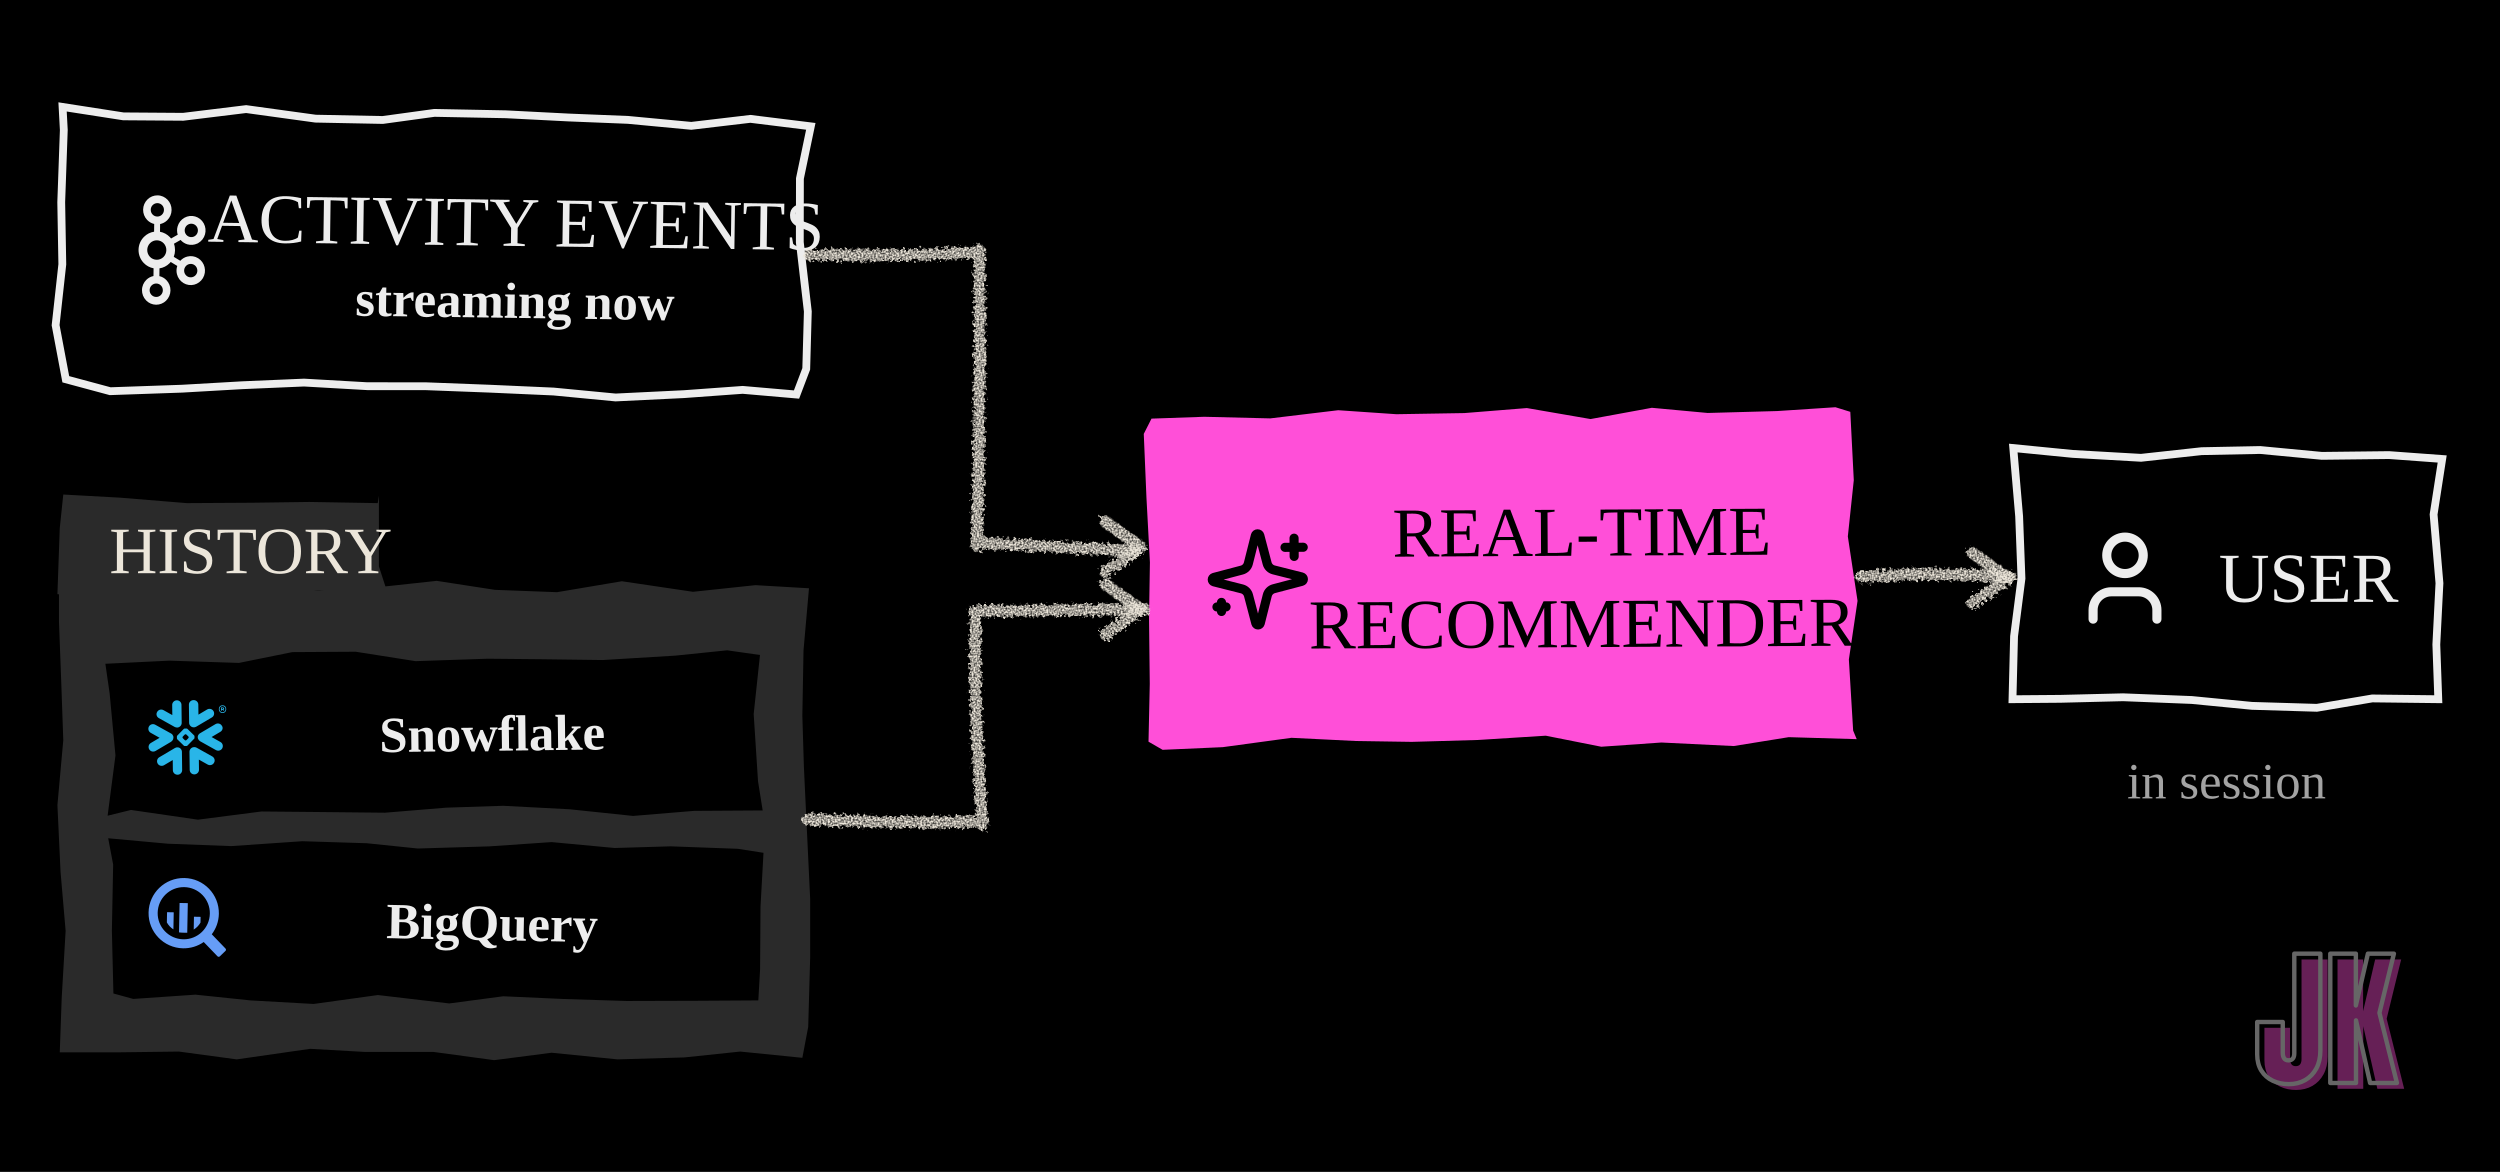
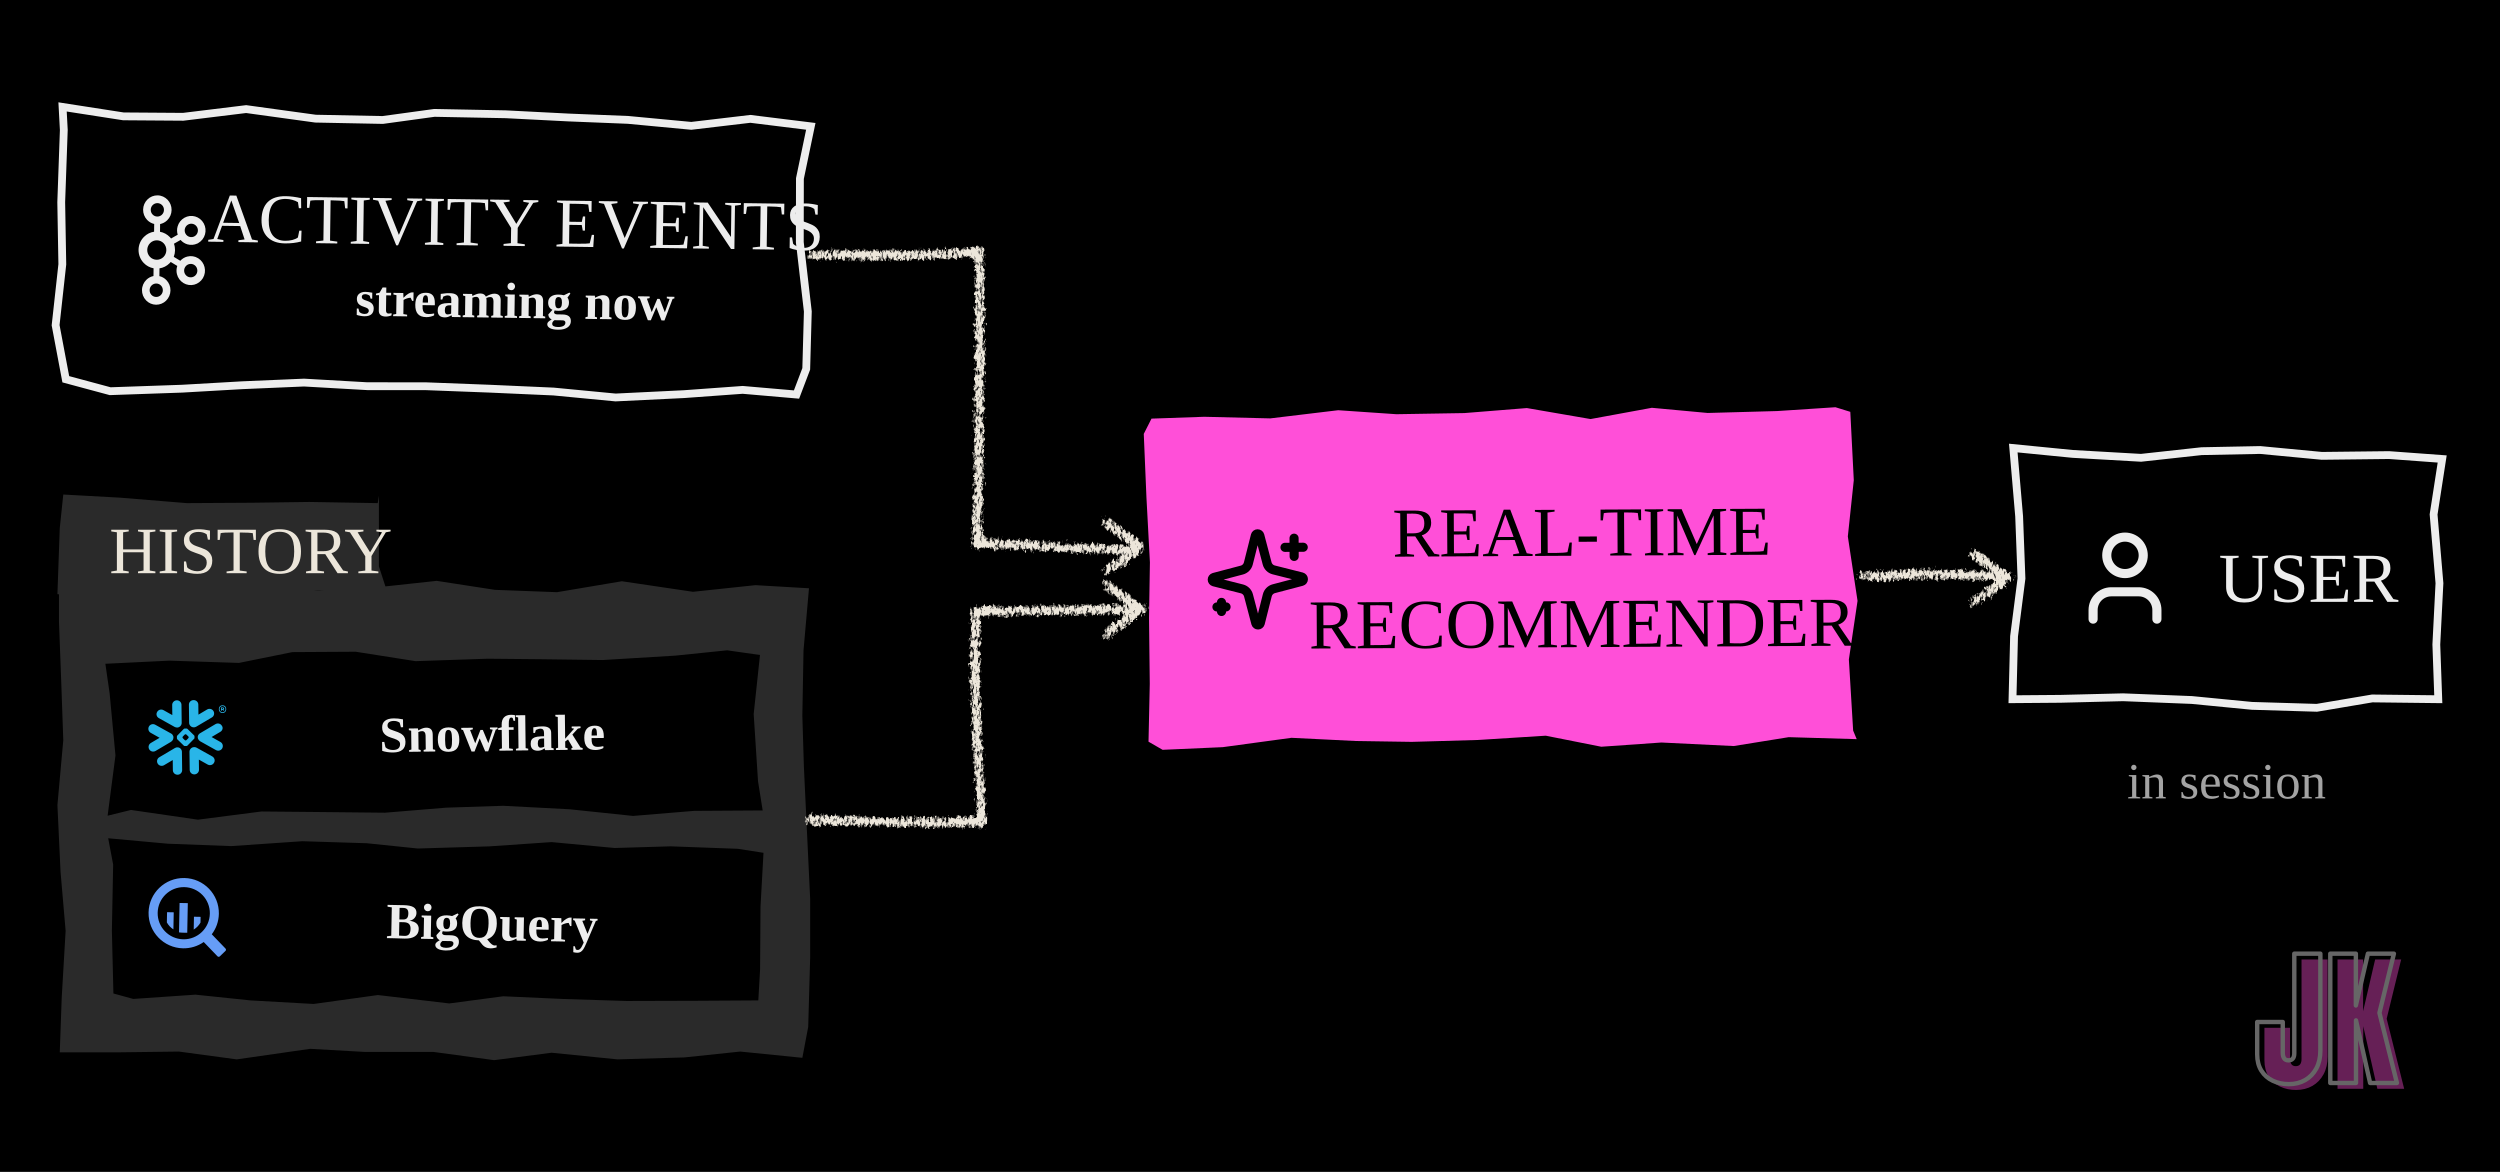
<svg xmlns="http://www.w3.org/2000/svg" viewBox="0 0 640 300" width="640" height="300" role="img" aria-label="A real-time recommender combines two inputs: streaming user activity events from Kafka, and historic data from a data warehouse like Snowflake or BigQuery. It uses both to send a recommendation back to the user within their session.">
  <defs>
    <filter id="what-it-takes-to-build-a-real-time-recommendation-system-streams-and-history-desktop-crayon-1" filterUnits="userSpaceOnUse" x="196.1" y="53.1" width="105.8" height="98.9">
      <feTurbulence type="fractalNoise" baseFrequency="1.2" numOctaves="2" seed="3" result="n" />
      <feDisplacementMap in="SourceGraphic" in2="n" scale="2.5" result="d" />
-       <feTurbulence type="fractalNoise" baseFrequency="2.2" seed="8" result="g" />
-       <feColorMatrix in="g" type="matrix" values="0 0 0 0 0  0 0 0 0 0  0 0 0 0 0  0 0 0 -1.6 1.5" result="holes" />
-       <feComposite in="d" in2="holes" operator="in" />
+       <feTurbulence type="fractalNoise" baseFrequency="1.5 0.75" numOctaves="3" seed="8" result="g" />
+       <feColorMatrix in="g" type="matrix" values="0 0 0 0 0  0 0 0 0 0  0 0 0 0 0  1 0 0 0 0" result="tooth" />
+       <feGaussianBlur in="d" stdDeviation="1.2" result="p" />
+       <feComposite in="tooth" in2="p" operator="arithmetic" k2="0.5" k3="0.55" result="sum" />
+       <feComponentTransfer in="sum" result="wax">
+         <feFuncA type="linear" slope="7" intercept="-3.6" />
+       </feComponentTransfer>
+       <feComposite in="d" in2="wax" operator="in" />
    </filter>
    <filter id="what-it-takes-to-build-a-real-time-recommendation-system-streams-and-history-desktop-crayon-2" filterUnits="userSpaceOnUse" x="272" y="122.6" width="31" height="34.8">
      <feTurbulence type="fractalNoise" baseFrequency="1.2" numOctaves="2" seed="3" result="n" />
      <feDisplacementMap in="SourceGraphic" in2="n" scale="2.5" result="d" />
-       <feTurbulence type="fractalNoise" baseFrequency="2.2" seed="8" result="g" />
-       <feColorMatrix in="g" type="matrix" values="0 0 0 0 0  0 0 0 0 0  0 0 0 0 0  0 0 0 -1.6 1.5" result="holes" />
-       <feComposite in="d" in2="holes" operator="in" />
+       <feTurbulence type="fractalNoise" baseFrequency="1.5 0.75" numOctaves="3" seed="8" result="g" />
+       <feColorMatrix in="g" type="matrix" values="0 0 0 0 0  0 0 0 0 0  0 0 0 0 0  1 0 0 0 0" result="tooth" />
+       <feGaussianBlur in="d" stdDeviation="1.2" result="p" />
+       <feComposite in="tooth" in2="p" operator="arithmetic" k2="0.5" k3="0.55" result="sum" />
+       <feComponentTransfer in="sum" result="wax">
+         <feFuncA type="linear" slope="7" intercept="-3.6" />
+       </feComponentTransfer>
+       <feComposite in="d" in2="wax" operator="in" />
    </filter>
    <filter id="what-it-takes-to-build-a-real-time-recommendation-system-streams-and-history-desktop-crayon-3" filterUnits="userSpaceOnUse" x="195.8" y="144.9" width="108.2" height="77.2">
      <feTurbulence type="fractalNoise" baseFrequency="1.2" numOctaves="2" seed="3" result="n" />
      <feDisplacementMap in="SourceGraphic" in2="n" scale="2.5" result="d" />
-       <feTurbulence type="fractalNoise" baseFrequency="2.2" seed="8" result="g" />
-       <feColorMatrix in="g" type="matrix" values="0 0 0 0 0  0 0 0 0 0  0 0 0 0 0  0 0 0 -1.6 1.5" result="holes" />
-       <feComposite in="d" in2="holes" operator="in" />
+       <feTurbulence type="fractalNoise" baseFrequency="1.5 0.75" numOctaves="3" seed="8" result="g" />
+       <feColorMatrix in="g" type="matrix" values="0 0 0 0 0  0 0 0 0 0  0 0 0 0 0  1 0 0 0 0" result="tooth" />
+       <feGaussianBlur in="d" stdDeviation="1.2" result="p" />
+       <feComposite in="tooth" in2="p" operator="arithmetic" k2="0.5" k3="0.55" result="sum" />
+       <feComponentTransfer in="sum" result="wax">
+         <feFuncA type="linear" slope="7" intercept="-3.6" />
+       </feComponentTransfer>
+       <feComposite in="d" in2="wax" operator="in" />
    </filter>
    <filter id="what-it-takes-to-build-a-real-time-recommendation-system-streams-and-history-desktop-crayon-4" filterUnits="userSpaceOnUse" x="272" y="138.6" width="31" height="34.8">
      <feTurbulence type="fractalNoise" baseFrequency="1.2" numOctaves="2" seed="3" result="n" />
      <feDisplacementMap in="SourceGraphic" in2="n" scale="2.5" result="d" />
-       <feTurbulence type="fractalNoise" baseFrequency="2.2" seed="8" result="g" />
-       <feColorMatrix in="g" type="matrix" values="0 0 0 0 0  0 0 0 0 0  0 0 0 0 0  0 0 0 -1.6 1.5" result="holes" />
-       <feComposite in="d" in2="holes" operator="in" />
+       <feTurbulence type="fractalNoise" baseFrequency="1.5 0.75" numOctaves="3" seed="8" result="g" />
+       <feColorMatrix in="g" type="matrix" values="0 0 0 0 0  0 0 0 0 0  0 0 0 0 0  1 0 0 0 0" result="tooth" />
+       <feGaussianBlur in="d" stdDeviation="1.2" result="p" />
+       <feComposite in="tooth" in2="p" operator="arithmetic" k2="0.5" k3="0.55" result="sum" />
+       <feComponentTransfer in="sum" result="wax">
+         <feFuncA type="linear" slope="7" intercept="-3.6" />
+       </feComponentTransfer>
+       <feComposite in="d" in2="wax" operator="in" />
    </filter>
    <filter id="what-it-takes-to-build-a-real-time-recommendation-system-streams-and-history-desktop-crayon-5" filterUnits="userSpaceOnUse" x="465.6" y="135.3" width="60.3" height="23.4">
      <feTurbulence type="fractalNoise" baseFrequency="1.2" numOctaves="2" seed="3" result="n" />
      <feDisplacementMap in="SourceGraphic" in2="n" scale="2.5" result="d" />
-       <feTurbulence type="fractalNoise" baseFrequency="2.2" seed="8" result="g" />
-       <feColorMatrix in="g" type="matrix" values="0 0 0 0 0  0 0 0 0 0  0 0 0 0 0  0 0 0 -1.6 1.5" result="holes" />
-       <feComposite in="d" in2="holes" operator="in" />
+       <feTurbulence type="fractalNoise" baseFrequency="1.5 0.75" numOctaves="3" seed="8" result="g" />
+       <feColorMatrix in="g" type="matrix" values="0 0 0 0 0  0 0 0 0 0  0 0 0 0 0  1 0 0 0 0" result="tooth" />
+       <feGaussianBlur in="d" stdDeviation="1.2" result="p" />
+       <feComposite in="tooth" in2="p" operator="arithmetic" k2="0.5" k3="0.55" result="sum" />
+       <feComponentTransfer in="sum" result="wax">
+         <feFuncA type="linear" slope="7" intercept="-3.6" />
+       </feComponentTransfer>
+       <feComposite in="d" in2="wax" operator="in" />
    </filter>
    <filter id="what-it-takes-to-build-a-real-time-recommendation-system-streams-and-history-desktop-crayon-6" filterUnits="userSpaceOnUse" x="494" y="130.6" width="31" height="34.8">
      <feTurbulence type="fractalNoise" baseFrequency="1.2" numOctaves="2" seed="3" result="n" />
      <feDisplacementMap in="SourceGraphic" in2="n" scale="2.5" result="d" />
-       <feTurbulence type="fractalNoise" baseFrequency="2.2" seed="8" result="g" />
-       <feColorMatrix in="g" type="matrix" values="0 0 0 0 0  0 0 0 0 0  0 0 0 0 0  0 0 0 -1.6 1.5" result="holes" />
-       <feComposite in="d" in2="holes" operator="in" />
+       <feTurbulence type="fractalNoise" baseFrequency="1.5 0.75" numOctaves="3" seed="8" result="g" />
+       <feColorMatrix in="g" type="matrix" values="0 0 0 0 0  0 0 0 0 0  0 0 0 0 0  1 0 0 0 0" result="tooth" />
+       <feGaussianBlur in="d" stdDeviation="1.2" result="p" />
+       <feComposite in="tooth" in2="p" operator="arithmetic" k2="0.5" k3="0.55" result="sum" />
+       <feComponentTransfer in="sum" result="wax">
+         <feFuncA type="linear" slope="7" intercept="-3.6" />
+       </feComponentTransfer>
+       <feComposite in="d" in2="wax" operator="in" />
    </filter>
  </defs>
  <rect width="640" height="300" fill="#000000" />
  <path class="d-paper" d="M15.1,149.9 L30.5,150.1 L47.9,149.3 L62.6,149.8 L80.2,151.2 L97,150.3 L111.8,148.7 L126.7,151 L142.6,151.6 L159.2,148.8 L177.4,151.5 L193.4,149.8 L207.1,150.6 L205.7,166.5 L205.4,183.2 L205.8,196.4 L206.6,213.3 L207.4,230.1 L207.4,245.2 L206.9,262.9 L205.4,270.8 L189.5,269.2 L175.2,270.7 L158.1,271.2 L141.2,269.5 L126.5,271.4 L111,269.3 L93.5,269.3 L79.4,268.5 L60.6,271.2 L45.8,269.2 L30.1,269.4 L15.3,269.4 L15.8,255.4 L16.8,238.3 L15.5,223.2 L14.7,206.1 L16.2,189.5 L15.7,175.2 L15.1,159.2 Z" fill="#2a2a2a" />
  <path class="d-paper" d="M16.2,126.6 L30.7,127.4 L47.8,128.8 L64.6,128.7 L79.2,128.5 L96.7,128.8 L97,126.9 L97,145 L99.5,152.7 L81.8,151.1 L67.4,153 L50.8,151.2 L34.9,153.2 L18.4,152.5 L14.7,152.1 L15.3,135.2 Z" fill="#2a2a2a" />
  <text x="28" y="141" font-family="var(--font-anton, Anton), Impact, sans-serif" font-size="17" fill="#ece6da" text-anchor="start" dominant-baseline="central">HISTORY</text>
  <g transform="rotate(0.8 111 65)">
    <path class="d-paper" d="M15.5,28.7 L31.1,30.9 L46.4,30.8 L62.5,28.6 L80.3,30.8 L97.5,30.9 L110.7,28.9 L129,29 L145.1,29.6 L160.3,30 L176.5,31.3 L191.6,29.3 L207.1,31 L204.5,44.4 L204.7,60.7 L207,78.4 L206.8,93.1 L204.4,99.7 L190.6,98.7 L175.6,100 L158.1,101.1 L142.2,99.8 L125.9,99.3 L109.4,98.9 L94.5,99.1 L78.3,98.4 L62.5,99.3 L47.1,100.4 L28.7,101.3 L17.3,98.4 L14.5,84.6 L16,69 L15.5,53.1 L15.9,34.6 Z" fill="#000000" stroke="#ededed" stroke-width="2" />
    <svg x="30" y="51" width="28" height="28" viewBox="0 0 24 24">
      <g fill="#ededed">
        <path d="M9.71 2.136a1.43 1.43 0 0 0-2.047 0h-.007a1.48 1.48 0 0 0-.421 1.042c0 .41.161.777.422 1.039l.007.007c.257.264.616.426 1.019.426.404 0 .766-.162 1.027-.426l.003-.007c.261-.262.421-.629.421-1.039 0-.408-.159-.777-.421-1.042H9.71zM8.683 22.295c.404 0 .766-.167 1.027-.429l.003-.008c.261-.261.421-.631.421-1.036 0-.41-.159-.778-.421-1.044H9.71a1.42 1.42 0 0 0-1.027-.432 1.4 1.4 0 0 0-1.02.432h-.007c-.26.266-.422.634-.422 1.044 0 .406.161.775.422 1.036l.007.008c.258.262.617.429 1.02.429zm7.89-4.462c.359-.096.683-.33.882-.684l.027-.052a1.47 1.47 0 0 0 .114-1.067 1.454 1.454 0 0 0-.675-.896l-.021-.014a1.425 1.425 0 0 0-1.078-.132c-.36.091-.684.335-.881.686-.2.349-.241.75-.146 1.119.099.363.33.691.675.896h.002c.346.203.737.239 1.101.144zm-6.405-7.342a2.083 2.083 0 0 0-1.485-.627c-.58 0-1.103.242-1.482.627-.378.385-.612.916-.612 1.507s.233 1.124.612 1.514a2.08 2.08 0 0 0 2.967 0c.379-.39.612-.923.612-1.514s-.233-1.122-.612-1.507zm-.835-2.51c.843.141 1.6.552 2.178 1.144h.004c.092.093.182.196.265.299l1.446-.851a3.176 3.176 0 0 1-.047-1.808 3.149 3.149 0 0 1 1.456-1.926l.025-.016a3.062 3.062 0 0 1 2.345-.306c.77.21 1.465.721 1.898 1.482v.002c.431.757.518 1.626.313 2.408a3.145 3.145 0 0 1-1.456 1.928l-.198.118h-.02a3.095 3.095 0 0 1-2.154.201 3.127 3.127 0 0 1-1.514-.944l-1.444.848a4.162 4.162 0 0 1 0 2.879l1.444.846c.413-.47.939-.789 1.514-.944a3.041 3.041 0 0 1 2.371.319l.048.023v.002a3.17 3.17 0 0 1 1.408 1.906 3.215 3.215 0 0 1-.313 2.405l-.026.053-.003-.005a3.147 3.147 0 0 1-1.867 1.436 3.096 3.096 0 0 1-2.371-.318v-.006a3.156 3.156 0 0 1-1.456-1.927 3.175 3.175 0 0 1 .047-1.805l-1.446-.848a3.905 3.905 0 0 1-.265.294l-.004.005a3.938 3.938 0 0 1-2.178 1.138v1.699a3.09 3.09 0 0 1 1.56.862l.002.004c.565.572.914 1.368.914 2.243 0 .873-.35 1.664-.914 2.239l-.002.009a3.1 3.1 0 0 1-2.21.931 3.1 3.1 0 0 1-2.206-.93h-.002v-.009a3.186 3.186 0 0 1-.916-2.239c0-.875.35-1.672.916-2.243v-.004h.002a3.1 3.1 0 0 1 1.558-.862v-1.699a3.926 3.926 0 0 1-2.176-1.138l-.006-.005a4.098 4.098 0 0 1-1.173-2.874c0-1.122.452-2.136 1.173-2.872h.006a3.947 3.947 0 0 1 2.176-1.144V6.289a3.137 3.137 0 0 1-1.558-.864h-.002v-.004a3.192 3.192 0 0 1-.916-2.243c0-.871.35-1.669.916-2.243l.002-.002A3.084 3.084 0 0 1 8.683 0c.861 0 1.641.355 2.21.932v.002h.002c.565.574.914 1.372.914 2.243 0 .876-.35 1.667-.914 2.243l-.002.005a3.142 3.142 0 0 1-1.56.864v1.692zm8.121-1.129l-.012-.019a1.452 1.452 0 0 0-.87-.668 1.43 1.43 0 0 0-1.103.146h.002c-.347.2-.58.529-.677.896-.095.365-.054.768.146 1.119l.007.009c.2.347.519.579.874.673.357.103.755.059 1.098-.144l.019-.009a1.47 1.47 0 0 0 .657-.885 1.493 1.493 0 0 0-.141-1.118" />
      </g>
    </svg>
    <text x="132" y="56.6" font-family="var(--font-anton, Anton), Impact, sans-serif" font-size="18" fill="#ededed" text-anchor="middle" dominant-baseline="central">ACTIVITY EVENTS</text>
    <text x="132" y="76.7" font-family="var(--font-hanken-grotesk, 'Hanken Grotesk'), Arial, sans-serif" font-size="13" font-weight="600" fill="#ededed" text-anchor="middle" dominant-baseline="central">streaming now</text>
  </g>
  <g transform="rotate(-0.7 111 188)">
    <path class="d-paper" d="M27.2,168.9 L43.6,168.3 L61.4,169.1 L75.1,166.5 L91.3,166.6 L106.6,169.2 L125.1,168.8 L138.8,169.1 L154.5,169.5 L173.1,168.6 L186.4,167.4 L194.8,168.7 L193,183.8 L193.9,201 L195,208.5 L177.4,208.4 L161.8,209.5 L145.6,207.6 L128.6,206.5 L114,206.8 L98.3,207.9 L80.6,207.5 L66.7,207.2 L50.4,209.1 L33.3,206.4 L27.3,207.8 L29.5,192.4 L28.2,176.5 Z" fill="#000000" />
    <svg x="38" y="178" width="20" height="20" viewBox="0 0 24 24">
      <g fill="#29B5E8">
        <path d="M24 3.459c0 .646-.418 1.18-1.141 1.18-.723 0-1.142-.534-1.142-1.18 0-.647.419-1.18 1.142-1.18.723 0 1.141.533 1.141 1.18zm-.228 0c0-.533-.38-.951-.913-.951s-.913.38-.913.95c0 .533.38.952.913.952.57 0 .913-.419.913-.951zm-1.37-.533h.495c.266 0 .456.152.456.38 0 .153-.076.229-.19.305l.19.266v.038h-.266l-.19-.266h-.229v.266h-.266zm.495.228h-.229v.267h.229c.114 0 .152-.038.152-.114.038-.077-.038-.153-.152-.153zM7.602 12.4c.038-.151.076-.304.076-.456 0-.114-.038-.228-.038-.342-.114-.343-.304-.647-.646-.838l-4.87-2.777c-.685-.38-1.56-.152-1.94.533-.381.685-.153 1.56.532 1.94l2.701 1.56-2.701 1.56c-.685.38-.913 1.256-.533 1.94.38.685 1.256.914 1.94.533l4.832-2.777c.343-.267.571-.533.647-.876zm1.332 2.626c-.266-.038-.57.038-.837.19l-4.832 2.777c-.685.38-.913 1.256-.532 1.94.38.686 1.255.914 1.94.533l2.701-1.56v3.12c0 .8.647 1.408 1.446 1.408.799 0 1.407-.647 1.407-1.408v-5.592c0-.761-.57-1.37-1.293-1.408zm4.946-6.088c.266.038.57-.038.837-.19l4.832-2.777c.685-.38.913-1.256.532-1.94-.38-.686-1.255-.914-1.94-.533l-2.701 1.56V1.975c0-.799-.647-1.408-1.446-1.408-.799 0-1.446.609-1.446 1.408V7.53c0 .76.609 1.37 1.332 1.407zM3.265 5.97l4.832 2.777c.266.152.533.19.837.19.723-.038 1.331-.684 1.331-1.407V1.975c0-.799-.646-1.408-1.407-1.408-.799 0-1.446.647-1.446 1.408v3.12l-2.701-1.56c-.685-.38-1.56-.152-1.94.533-.419.646-.19 1.521.494 1.902zm9.093 6.011a.412.412 0 00-.114-.266l-.57-.571a.346.346 0 00-.267-.114.412.412 0 00-.266.114l-.571.57a.411.411 0 00-.114.267c0 .076.038.19.114.267l.57.57a.345.345 0 00.267.114c.076 0 .19-.038.266-.114l.571-.57a.412.412 0 00.114-.267zm1.598.533L11.94 14.53c-.039.038-.153.114-.229.114h-.608a.411.411 0 01-.267-.114L8.82 12.514a.408.408 0 01-.076-.229v-.608c0-.076.038-.19.114-.267l2.016-2.016a.41.41 0 01.267-.114h.608a.41.41 0 01.267.114l2.016 2.016a.347.347 0 01.114.267v.608c-.076.077-.114.19-.19.229zm5.593 5.44l-4.832-2.777c-.266-.152-.57-.19-.837-.152-.723.038-1.332.684-1.332 1.408v5.554c0 .8.647 1.408 1.408 1.408.799 0 1.446-.647 1.446-1.408v-3.12l2.7 1.56c.686.38 1.561.152 1.941-.533.419-.646.19-1.521-.494-1.94zm2.549-7.533l-2.701 1.56 2.7 1.56c.686.38.914 1.256.533 1.94-.38.685-1.255.913-1.94.533l-4.832-2.778a1.644 1.644 0 01-.647-.798c-.037-.153-.076-.305-.076-.457 0-.114.039-.228.039-.342.114-.343.342-.647.646-.837l4.832-2.778c.685-.38 1.56-.152 1.94.533.457.609.19 1.484-.494 1.864" />
      </g>
    </svg>
    <text x="126" y="188" font-family="var(--font-hanken-grotesk, 'Hanken Grotesk'), Arial, sans-serif" font-size="13" font-weight="600" fill="#ededed" text-anchor="middle" dominant-baseline="central">Snowflake</text>
  </g>
  <g transform="rotate(1.1 111 236)">
    <path class="d-paper" d="M27.3,216.2 L42.6,217.3 L58.8,217.6 L77,216 L93.5,216.2 L106.6,217.3 L124.9,216.4 L140.8,215 L157,216.2 L171.3,215.5 L188.5,215.8 L195.1,216.7 L194.6,230.5 L194.8,246.6 L194.5,254.5 L178.8,254.9 L160.8,255.3 L144.6,255.1 L129.2,254.7 L115.4,256.8 L97.1,255 L80.7,257.6 L64.5,257 L50.4,255.8 L34.5,257.2 L29.4,255.9 L28.7,239.8 L28.7,222.9 Z" fill="#000000" />
    <svg x="38" y="226" width="20" height="20" viewBox="0 0 24 24">
      <g fill="#669DF6">
        <path d="M5.676 10.595h2.052v5.244a5.892 5.892 0 0 1-2.052-2.088v-3.156zm18.179 10.836a.504.504 0 0 1 0 .708l-1.716 1.716a.504.504 0 0 1-.708 0l-4.248-4.248a.206.206 0 0 1-.007-.007c-.02-.02-.028-.045-.043-.066a10.736 10.736 0 0 1-6.334 2.065C4.835 21.599 0 16.764 0 10.799S4.835 0 10.8 0s10.799 4.835 10.799 10.8c0 2.369-.772 4.553-2.066 6.333.025.017.052.028.074.05l4.248 4.248zm-5.028-10.632a8.015 8.015 0 1 0-8.028 8.028h.024a8.016 8.016 0 0 0 8.004-8.028zm-4.86 4.98a6.002 6.002 0 0 0 2.04-2.184v-1.764h-2.04v3.948zm-4.5.948c.442.057.887.08 1.332.072.4.025.8.025 1.2 0V7.692H9.468v9.035z" />
      </g>
    </svg>
    <text x="126" y="236" font-family="var(--font-hanken-grotesk, 'Hanken Grotesk'), Arial, sans-serif" font-size="13" font-weight="600" fill="#ededed" text-anchor="middle" dominant-baseline="central">BigQuery</text>
  </g>
  <g transform="rotate(-0.3 384 148)">
    <path class="d-paper" d="M295,106.7 L308.5,106.3 L325.4,106.8 L342.8,104.8 L357.7,105.9 L375.1,105.7 L391.1,104.5 L407.4,107.4 L423.1,104.6 L437.4,106 L455.2,105.6 L470.1,104.7 L473.9,105.9 L474.7,123.4 L473.1,137.8 L475.5,154.3 L473.2,169.3 L474.2,187.5 L475.1,189.7 L457.7,189.1 L443.6,191.3 L425.1,190.3 L409.7,191.3 L395.5,188.4 L378.2,189.4 L361.2,189.8 L346.8,189.5 L330.4,188.6 L312.8,190.9 L297.4,191.5 L293.8,189.4 L294.2,174.6 L294.1,157.7 L294.4,143.5 L293.6,126.9 L293,110.6 Z" fill="#ff4fd8" />
    <svg x="308" y="134" width="28" height="28" viewBox="0 0 24 24">
      <g fill="none" stroke="#000000" stroke-width="2" stroke-linecap="round" stroke-linejoin="round">
        <path d="M9.937 15.5A2 2 0 0 0 8.5 14.063l-6.135-1.582a.5.5 0 0 1 0-.962L8.5 9.936A2 2 0 0 0 9.937 8.5l1.582-6.135a.5.5 0 0 1 .963 0L14.063 8.5A2 2 0 0 0 15.5 9.937l6.135 1.581a.5.5 0 0 1 0 .964L15.5 14.063a2 2 0 0 0-1.437 1.437l-1.582 6.135a.5.5 0 0 1-.963 0z" />
        <path d="M20 3v4" />
        <path d="M22 5h-4" />
        <path d="M4 17v2" />
        <path d="M5 18H3" />
      </g>
    </svg>
    <text x="405" y="136.3" font-family="var(--font-anton, Anton), Impact, sans-serif" font-size="18" fill="#000000" text-anchor="middle" dominant-baseline="central">REAL-TIME</text>
    <text x="405" y="159.7" font-family="var(--font-anton, Anton), Impact, sans-serif" font-size="18" fill="#000000" text-anchor="middle" dominant-baseline="central">RECOMMENDER</text>
  </g>
  <g transform="rotate(0 570 148)">
    <path class="d-paper" d="M515.4,114.7 L530.6,116.2 L548.1,117.2 L563.6,115.5 L578.6,115.2 L594.4,116.7 L611.6,116.5 L625.2,117.5 L623,131.7 L624.5,149.3 L623.7,165 L624.2,179 L607.3,178.8 L593.1,181.2 L576.5,180.7 L561.1,179.2 L543.5,178.5 L527.5,178.9 L515.2,179 L515.6,162.9 L517.5,148.1 L516.9,132.2 Z" fill="#000000" stroke="#ededed" stroke-width="2" />
    <svg x="530" y="134" width="28" height="28" viewBox="0 0 24 24">
      <g fill="none" stroke="#ededed" stroke-width="2" stroke-linecap="round" stroke-linejoin="round">
        <path d="M19 21v-2a4 4 0 0 0-4-4H9a4 4 0 0 0-4 4v2" />
        <circle cx="12" cy="7" r="4" />
      </g>
    </svg>
    <text x="591" y="148" font-family="var(--font-anton, Anton), Impact, sans-serif" font-size="18" fill="#ededed" text-anchor="middle" dominant-baseline="central">USER</text>
  </g>
  <text x="570" y="200" font-family="var(--font-hanken-grotesk, 'Hanken Grotesk'), Arial, sans-serif" font-size="13" fill="#a3a3a3" text-anchor="middle" dominant-baseline="central">in session</text>
  <g class="d-flow">
    <path d="M207.1,65.2 Q229.1,65.8 249.9,64.6 M250.7,64.1 Q251.1,101.3 250.1,139.7 M250,138.9 Q269.5,140 290.9,141" fill="none" stroke="#ece6da" stroke-width="3" stroke-linecap="round" stroke-linejoin="round" filter="url(#what-it-takes-to-build-a-real-time-recommendation-system-streams-and-history-desktop-crayon-1)" />
    <path d="M283,146.4 L292,140 L283,133.6" fill="none" stroke="#ece6da" stroke-width="3" stroke-linecap="round" stroke-linejoin="round" filter="url(#what-it-takes-to-build-a-real-time-recommendation-system-streams-and-history-desktop-crayon-2)" />
  </g>
  <g class="d-flow">
    <path d="M206.8,209.8 Q230.1,210.8 251.2,210.4 M251.5,211.1 Q249.3,183.5 249.7,157.1 M249.5,156.4 Q271.7,156.3 293,155.9" fill="none" stroke="#ece6da" stroke-width="3" stroke-linecap="round" stroke-linejoin="round" filter="url(#what-it-takes-to-build-a-real-time-recommendation-system-streams-and-history-desktop-crayon-3)" />
    <path d="M283,162.4 L292,156 L283,149.6" fill="none" stroke="#ece6da" stroke-width="3" stroke-linecap="round" stroke-linejoin="round" filter="url(#what-it-takes-to-build-a-real-time-recommendation-system-streams-and-history-desktop-crayon-4)" />
  </g>
  <g class="d-flow">
    <path d="M476.6,147.7 Q496.1,146.3 514.9,147.7" fill="none" stroke="#ece6da" stroke-width="3" stroke-linecap="round" stroke-linejoin="round" filter="url(#what-it-takes-to-build-a-real-time-recommendation-system-streams-and-history-desktop-crayon-5)" />
    <path d="M505,154.4 L514,148 L505,141.6" fill="none" stroke="#ece6da" stroke-width="3" stroke-linecap="round" stroke-linejoin="round" filter="url(#what-it-takes-to-build-a-real-time-recommendation-system-streams-and-history-desktop-crayon-6)" />
  </g>
  <g class="jk-mark" opacity="0.4" aria-hidden="true" transform="translate(578.98 245.63) scale(0.331)">
    <path d="M26.59 100.91 Q19.83 100.91 14.26 98.3 Q8.69 95.68 5.43 90.54 Q2.16 85.4 2.16 77.9 L2.16 52.84 L21.93 52.84 L21.93 76.7 Q21.93 79.32 22.98 80.91 Q24.03 82.5 26.36 82.5 Q30.85 82.5 30.85 76.99 L30.85 0 L51.02 0 L51.02 75 Q51.02 82.95 47.9 88.78 Q44.77 94.6 39.26 97.76 Q33.75 100.91 26.59 100.91 Z M58.69 100 L58.69 0 L78.47 0 L78.47 40.06 L87.78 0 L107.9 0 L96.7 45.8 L110.23 100 L89.49 100 L78.58 51.59 L78.58 100 Z" fill="#ff4fd8" />
    <path d="M26.59 100.91 Q19.83 100.91 14.26 98.3 Q8.69 95.68 5.43 90.54 Q2.16 85.4 2.16 77.9 L2.16 52.84 L21.93 52.84 L21.93 76.7 Q21.93 79.32 22.98 80.91 Q24.03 82.5 26.36 82.5 Q30.85 82.5 30.85 76.99 L30.85 0 L51.02 0 L51.02 75 Q51.02 82.95 47.9 88.78 Q44.77 94.6 39.26 97.76 Q33.75 100.91 26.59 100.91 Z M58.69 100 L58.69 0 L78.47 0 L78.47 40.06 L87.78 0 L107.9 0 L96.7 45.8 L110.23 100 L89.49 100 L78.58 51.59 L78.58 100 Z" fill="none" stroke="#fff" stroke-width="3.4" stroke-linejoin="round" transform="translate(-5.6 -4.5)" />
  </g>
</svg>
